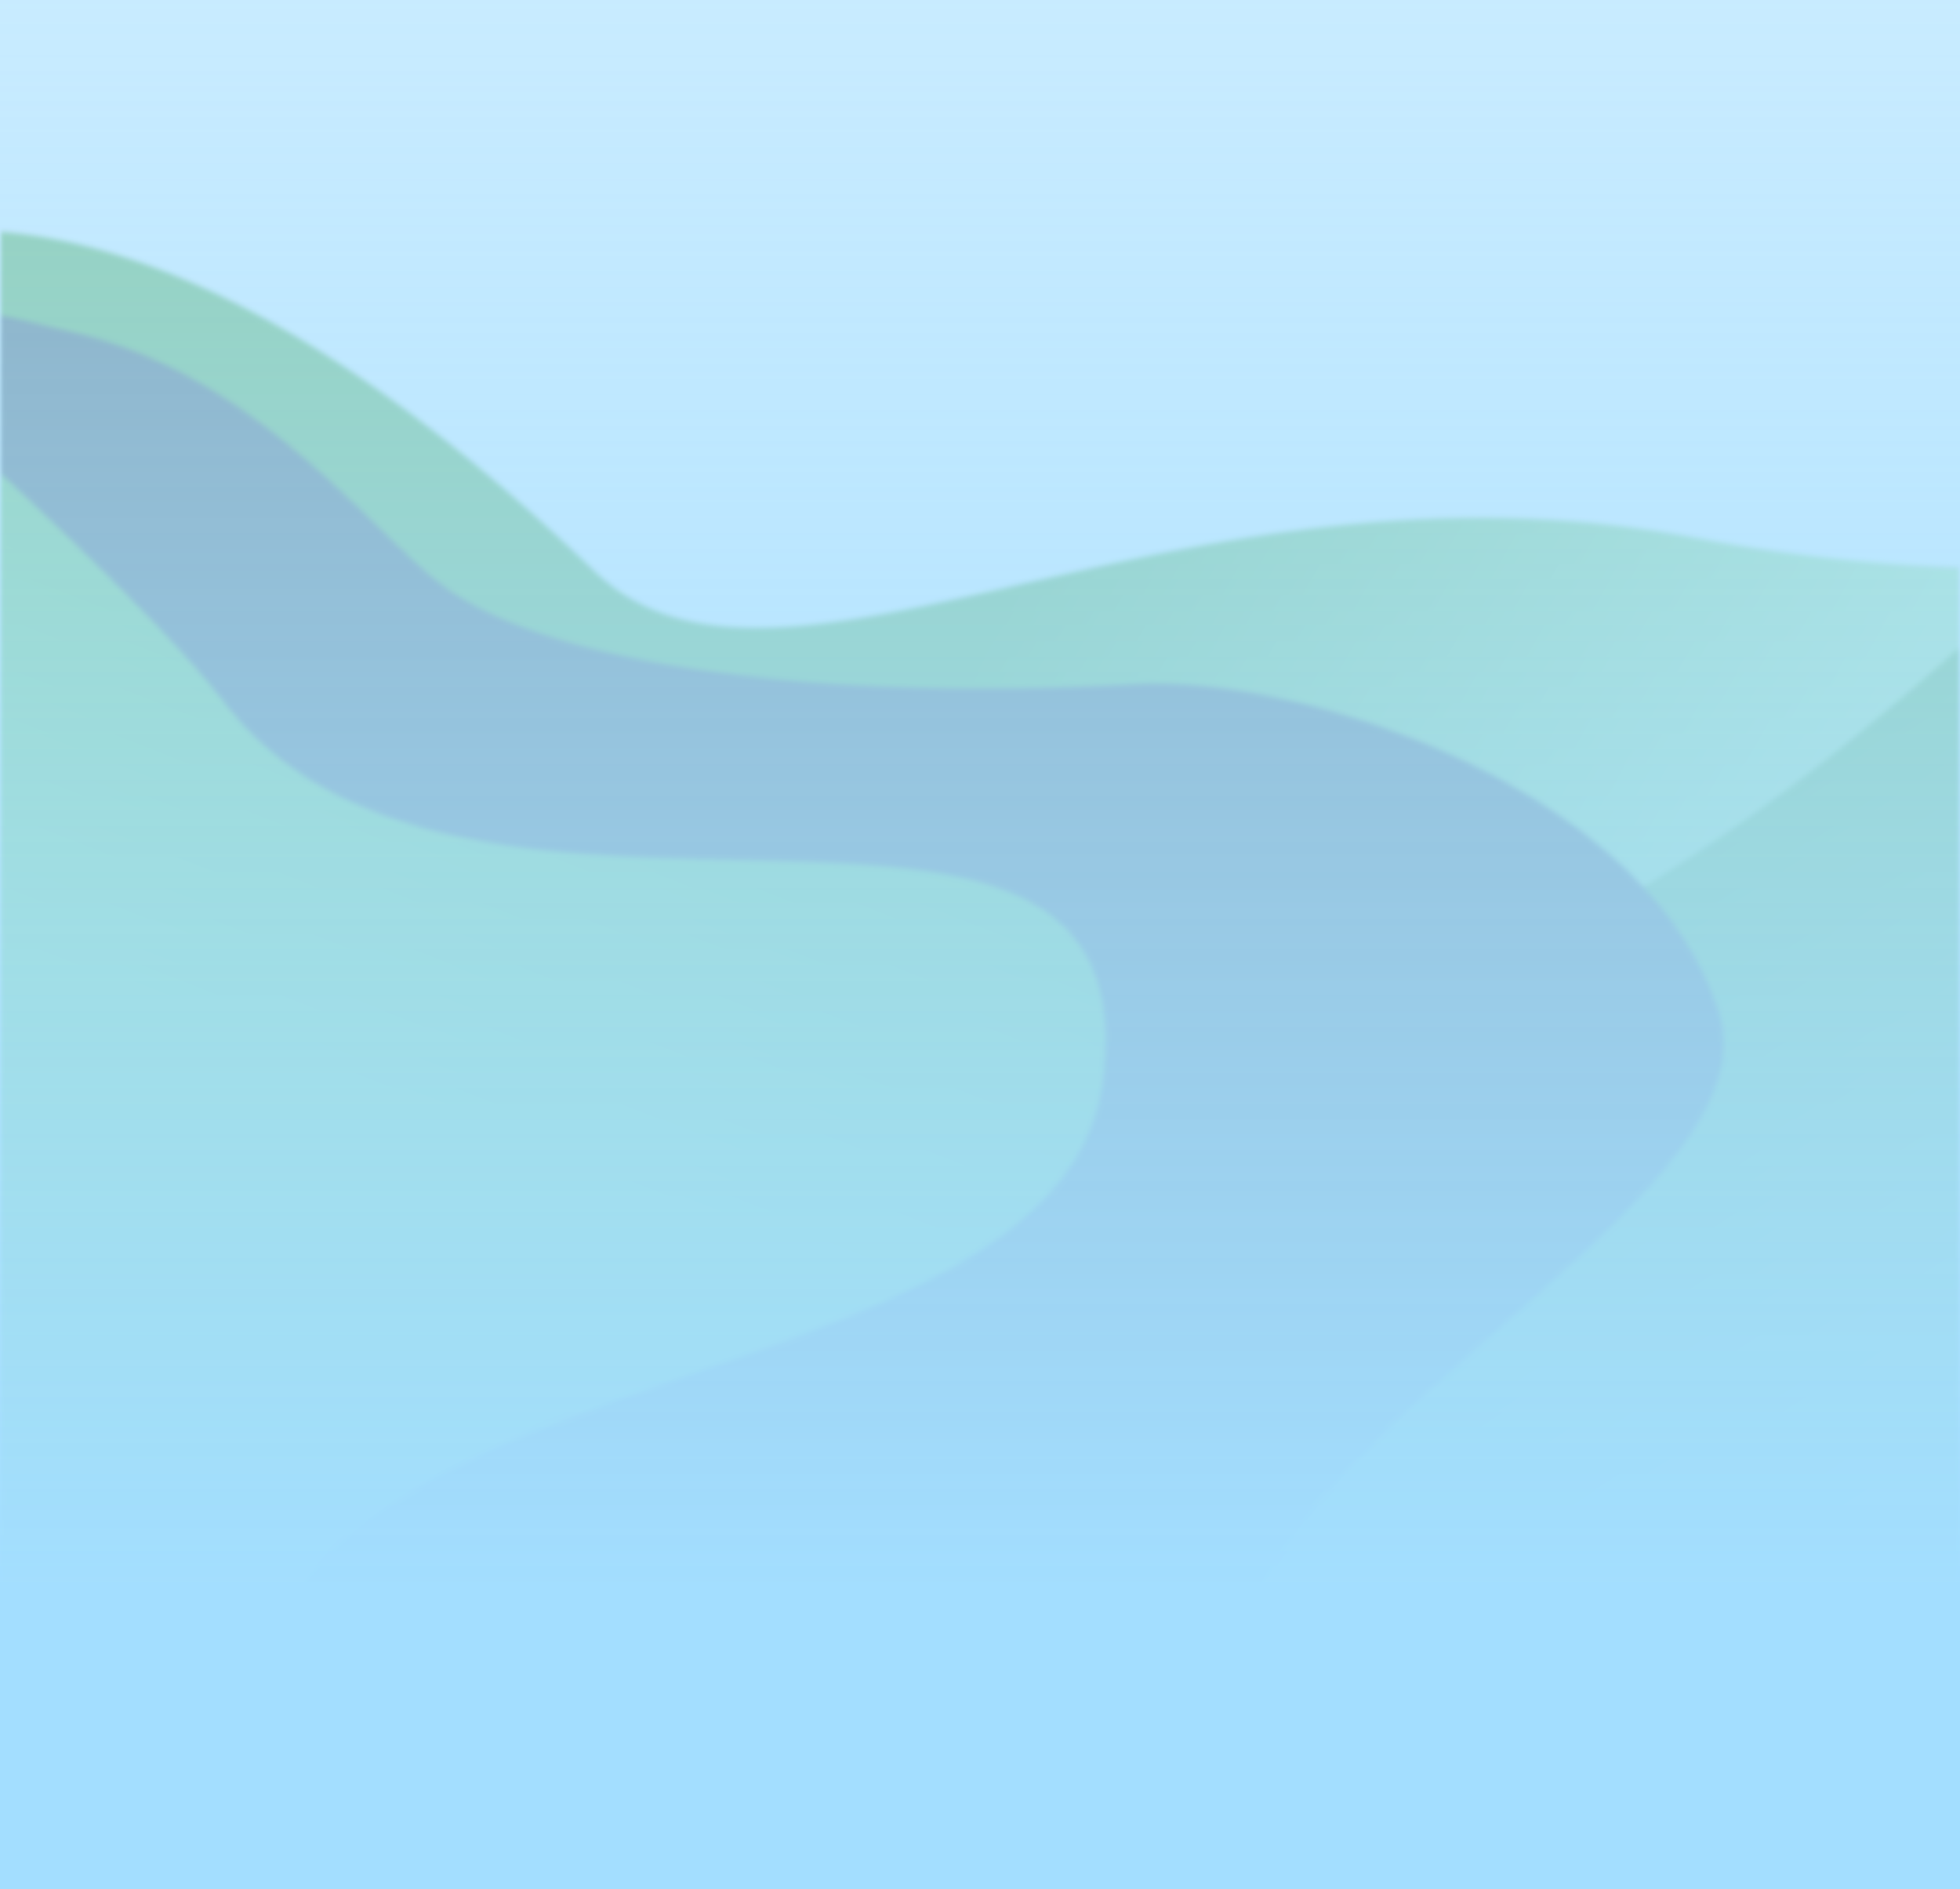
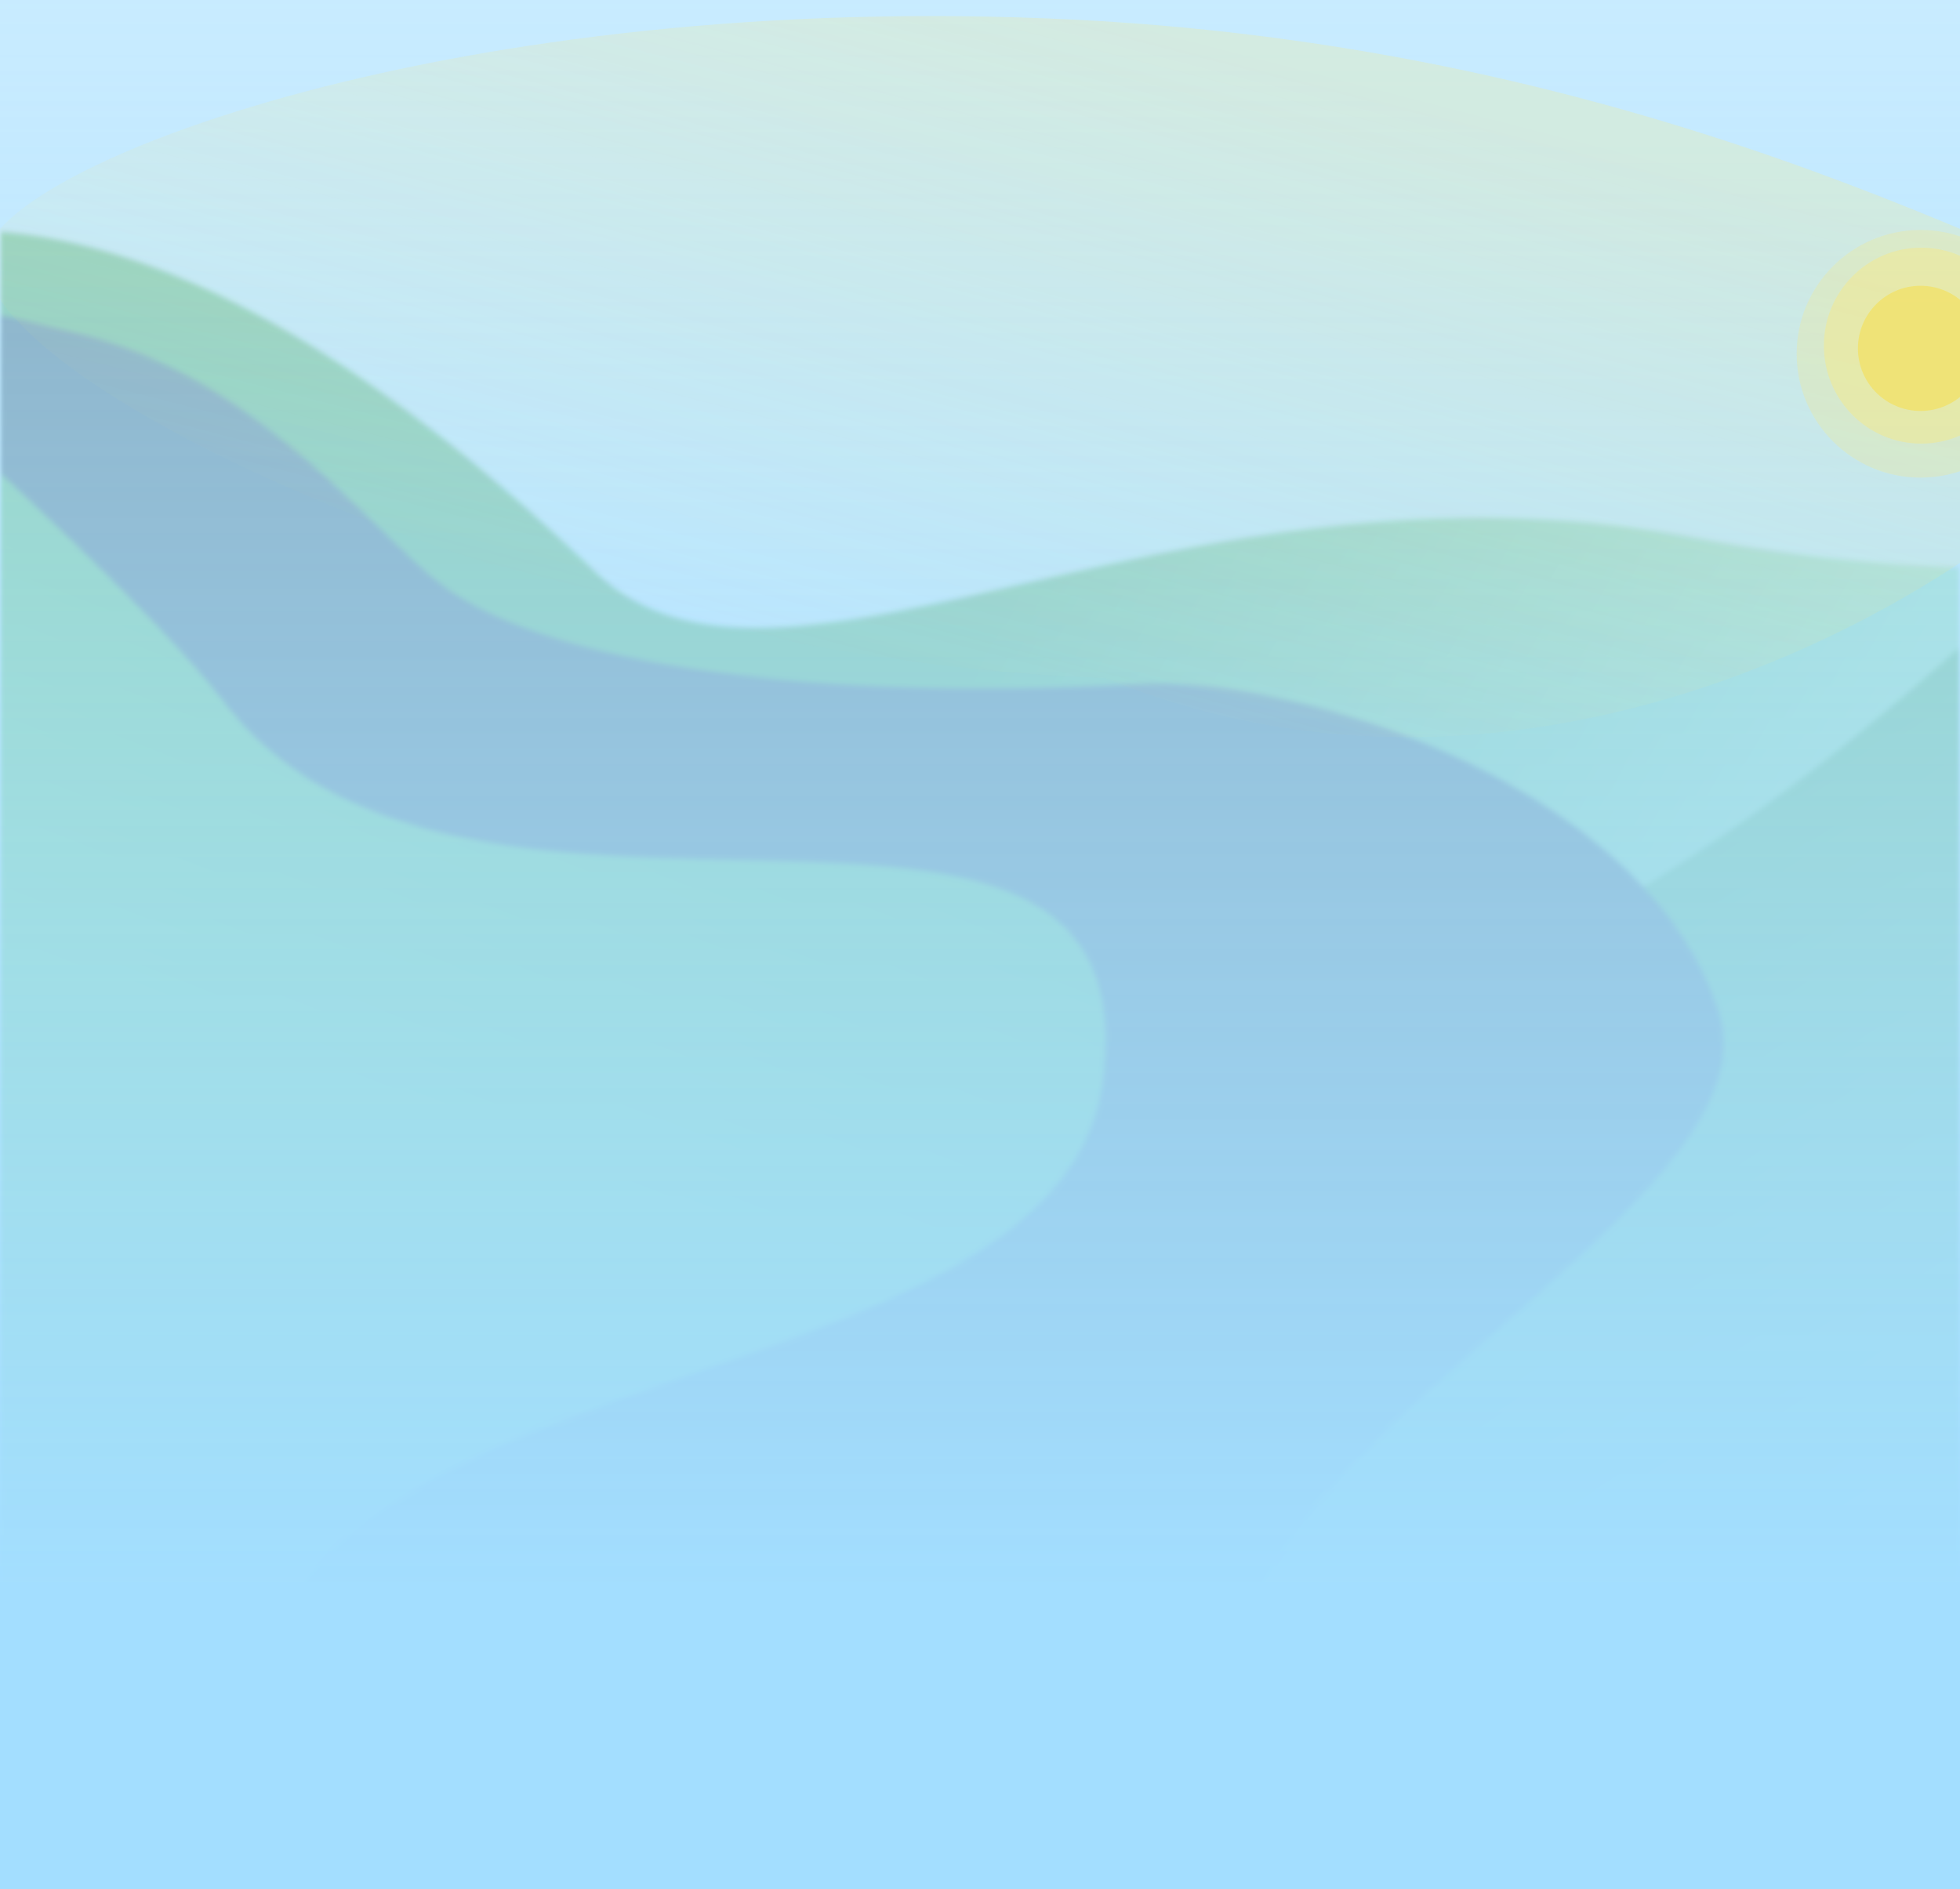
<svg xmlns="http://www.w3.org/2000/svg" width="1440" height="1388" viewBox="0 0 1440 1388" fill="none">
  <g filter="url(#filter0_f_0_1)">
-     <path d="M-652.365 1110.29C-991.525 1260.29 -236.865 1894.29 -236.865 1894.29H1583.69L1791 370.291C1791 370.291 1570.15 457.396 1245.78 395.29C864.5 322.291 573.803 551.3 437 420.001C-420.5 -402.999 -536.348 1058.98 -652.365 1110.29Z" fill="url(#paint0_linear_0_1)" />
-     <path d="M435.302 859.101C223.712 1047.68 -69 1630.29 -69 1630.29H1804L1803.42 246.319C1803.42 246.319 1713.61 230.857 1613.16 319.848C1445.24 468.603 1352.62 567.145 1177.94 669.686C895.593 835.425 706.488 617.402 435.302 859.101Z" fill="url(#paint1_linear_0_1)" />
+     <path d="M-652.365 1110.29C-991.525 1260.29 -236.865 1894.29 -236.865 1894.29H1583.69L1791 370.29C1791 370.29 1570.15 457.395 1245.78 395.289C864.5 322.29 573.803 551.299 437 420C-420.5 -403 -536.348 1058.98 -652.365 1110.29Z" fill="url(#paint0_linear_0_1)" />
+     <path d="M435.302 859.1C223.712 1047.68 -69 1630.29 -69 1630.29H1804L1803.42 246.318C1803.42 246.318 1713.61 230.856 1613.16 319.847C1445.24 468.602 1352.62 567.144 1177.94 669.685C895.593 835.424 706.488 617.401 435.302 859.1Z" fill="url(#paint1_linear_0_1)" />
    <g filter="url(#filter1_d_0_1)">
-       <path d="M916.69 721.725C1301.2 836.291 393.5 1442.29 393.5 1442.29L-568.001 1342.29V775.437C-568.001 775.437 -420.633 398.713 -114.039 253.914C52.335 175.338 98.384 308.649 262.999 401.791C529.069 552.339 785.159 682.535 916.69 721.725Z" fill="url(#paint2_linear_0_1)" />
+       <path d="M916.69 721.724C1301.2 836.29 393.5 1442.29 393.5 1442.29L-568.001 1342.29V775.436C-568.001 775.436 -420.633 398.712 -114.039 253.913C52.335 175.337 98.384 308.648 262.999 401.79C529.069 552.338 785.159 682.534 916.69 721.724Z" fill="url(#paint2_linear_0_1)" />
    </g>
    <path d="M61.001 1251.29C-544.499 1445.29 -327.999 2636.29 -327.999 2636.29H1349L1429.5 2515.5C1429.5 2515.5 934.501 2129.29 1036.5 2033.29C1146.48 1929.78 1099.5 1840.29 1087 1821.29C948.621 1610.95 614.296 1074.02 61.001 1251.29Z" fill="url(#paint3_linear_0_1)" />
-     <path d="M810.501 793.291C846.939 500.673 343.97 749.765 164.501 515.79C97.001 427.79 -113.657 245.291 -113.657 245.291C-138.855 205.778 -70.999 213.231 58.501 245.291C188.001 277.35 269.133 385.893 322.001 427.791C400.501 490.001 607.501 515.79 833.343 502.79C954.642 495.808 1210.5 577.291 1263 744.791C1304.14 876.056 952.564 1038.35 913.343 1201.79C874.122 1365.23 1608.03 1430.56 1841.84 1710.29C2007.34 1908.29 2170.34 2173.79 1987.84 2565.29C1853.98 2852.44 1739.34 2853.29 1739.34 2853.29H281.001C281.001 2853.29 234.933 2909.96 123.343 2522.29C-22.492 2015.66 1509.34 2190.29 1006.84 1742.29C716.69 1483.61 42.675 1585.85 200.843 1201.79C286.526 993.736 782.697 1016.57 810.501 793.291Z" fill="url(#paint4_linear_0_1)" />
+     <path d="M810.501 793.29C846.939 500.672 343.97 749.764 164.501 515.789C97.001 427.789 -113.657 245.29 -113.657 245.29C-138.855 205.777 -70.999 213.23 58.501 245.29C188.001 277.349 269.133 385.892 322.001 427.79C400.501 490 607.501 515.789 833.343 502.789C954.642 495.807 1210.5 577.29 1263 744.79C1304.14 876.055 952.564 1038.35 913.343 1201.79C874.122 1365.23 1608.03 1430.56 1841.84 1710.29C2007.34 1908.29 2170.34 2173.79 1987.84 2565.29C1853.98 2852.44 1739.34 2853.29 1739.34 2853.29H281.001C281.001 2853.29 234.933 2909.95 123.343 2522.29C-22.492 2015.66 1509.34 2190.29 1006.84 1742.29C716.69 1483.61 42.675 1585.85 200.843 1201.79C286.526 993.735 782.697 1016.57 810.501 793.29Z" fill="url(#paint4_linear_0_1)" />
  </g>
  <rect width="1440" height="2856" fill="url(#paint5_linear_0_1)" />
+   <g opacity="0.75">
+     <path d="M1598.83 230.634C1616 324.5 1205.14 660.073 812.027 498.276C418.075 485.523 -15.824 285.405 -11 188.5C-1.5 121 336.294 -8.116 788.596 14.4C1240.9 36.917 1519 218 1598.83 230.634Z" fill="url(#paint6_linear_0_1)" fill-opacity="0.29" />
+     <circle cx="1411" cy="260" r="91" fill="#FFE974" fill-opacity="0.33" />
+     <ellipse cx="1411.5" cy="254" rx="71.5" ry="72" fill="#FFE974" fill-opacity="0.6" />
+     <circle cx="1411" cy="256" r="46" fill="#FFE249" />
+   </g>
  <defs>
-     <filter id="filter0_f_0_1" x="-744" y="165.242" width="2816.18" height="2694.95" filterUnits="userSpaceOnUse" color-interpolation-filters="sRGB">
+     <filter id="filter0_f_0_1" x="-744" y="165.241" width="2816.18" height="2694.95" filterUnits="userSpaceOnUse" color-interpolation-filters="sRGB">
      <feFlood flood-opacity="0" result="BackgroundImageFix" />
      <feBlend mode="normal" in="SourceGraphic" in2="BackgroundImageFix" result="shape" />
      <feGaussianBlur stdDeviation="2" result="effect1_foregroundBlur_0_1" />
    </filter>
-     <filter id="filter1_d_0_1" x="-570.03" y="230.107" width="1583.69" height="1216.24" filterUnits="userSpaceOnUse" color-interpolation-filters="sRGB">
+     <filter id="filter1_d_0_1" x="-570.031" y="230.106" width="1583.69" height="1216.24" filterUnits="userSpaceOnUse" color-interpolation-filters="sRGB">
      <feFlood flood-opacity="0" result="BackgroundImageFix" />
      <feColorMatrix in="SourceAlpha" type="matrix" values="0 0 0 0 0 0 0 0 0 0 0 0 0 0 0 0 0 0 127 0" result="hardAlpha" />
      <feOffset dy="2.03" />
      <feGaussianBlur stdDeviation="1.015" />
      <feComposite in2="hardAlpha" operator="out" />
      <feColorMatrix type="matrix" values="0 0 0 0 0 0 0 0 0 0 0 0 0 0 0 0 0 0 0.25 0" />
      <feBlend mode="normal" in2="BackgroundImageFix" result="effect1_dropShadow_0_1" />
      <feBlend mode="normal" in="SourceGraphic" in2="effect1_dropShadow_0_1" result="shape" />
    </filter>
-     <linearGradient id="paint0_linear_0_1" x1="759.848" y1="409.937" x2="1281.51" y2="705.08" gradientUnits="userSpaceOnUse">
+     <linearGradient id="paint0_linear_0_1" x1="759.848" y1="409.936" x2="1281.51" y2="705.079" gradientUnits="userSpaceOnUse">
      <stop stop-color="#7DBC55" />
      <stop offset="1" stop-color="#BCEB9D" />
    </linearGradient>
-     <linearGradient id="paint1_linear_0_1" x1="867.068" y1="872.631" x2="1581.85" y2="1958.12" gradientUnits="userSpaceOnUse">
+     <linearGradient id="paint1_linear_0_1" x1="867.068" y1="872.63" x2="1581.85" y2="1958.12" gradientUnits="userSpaceOnUse">
      <stop stop-color="#7DBC55" />
      <stop offset="1" stop-color="#BFEAA4" />
    </linearGradient>
-     <linearGradient id="paint2_linear_0_1" x1="284.446" y1="214.352" x2="83.214" y2="727.999" gradientUnits="userSpaceOnUse">
+     <linearGradient id="paint2_linear_0_1" x1="284.446" y1="214.351" x2="83.214" y2="727.998" gradientUnits="userSpaceOnUse">
      <stop stop-color="#7DBC55" />
      <stop offset="1" stop-color="#94DD63" />
    </linearGradient>
    <linearGradient id="paint3_linear_0_1" x1="656.388" y1="1669.34" x2="838.82" y2="2586.72" gradientUnits="userSpaceOnUse">
      <stop stop-color="#2C5A0E" />
      <stop offset="0.609" stop-color="#193506" />
      <stop offset="1" stop-color="#2D314D" />
    </linearGradient>
-     <linearGradient id="paint4_linear_0_1" x1="974.663" y1="218.379" x2="975.001" y2="2904" gradientUnits="userSpaceOnUse">
+     <linearGradient id="paint4_linear_0_1" x1="974.663" y1="218.378" x2="975.001" y2="2904" gradientUnits="userSpaceOnUse">
      <stop offset="0.817" stop-color="#666666" />
      <stop offset="0.902" stop-color="#A3DEFF" />
    </linearGradient>
    <linearGradient id="paint5_linear_0_1" x1="720" y1="-1721.5" x2="720" y2="1168" gradientUnits="userSpaceOnUse">
      <stop stop-color="#A3DEFF" stop-opacity="0" />
      <stop offset="1" stop-color="#A3DEFF" />
    </linearGradient>
+     <linearGradient id="paint6_linear_0_1" x1="1317.83" y1="144.626" x2="1187.94" y2="646.464" gradientUnits="userSpaceOnUse">
+       <stop stop-color="#FFE974" />
+       <stop offset="1" stop-color="#FFE974" stop-opacity="0" />
+     </linearGradient>
  </defs>
</svg>
